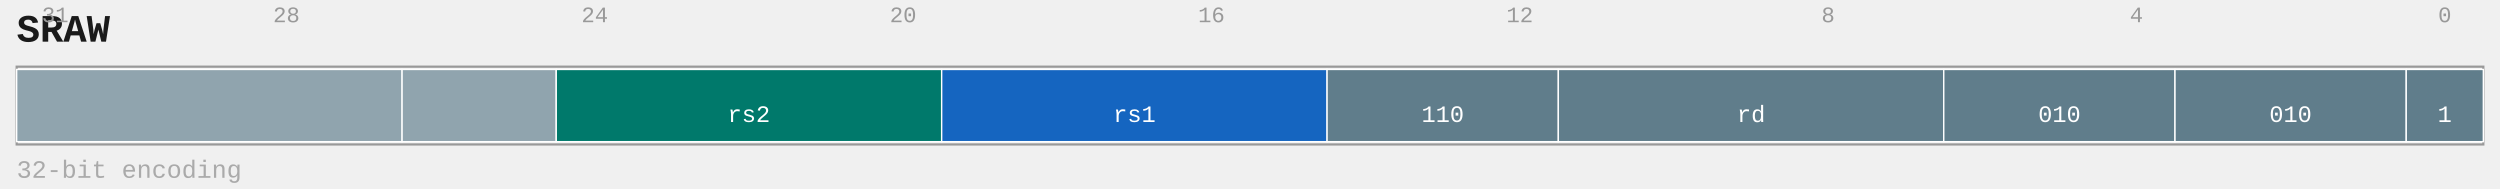
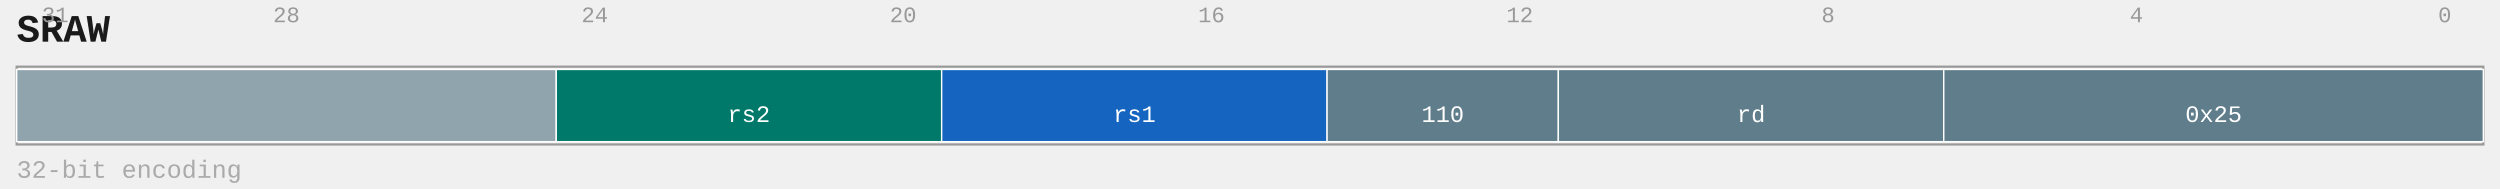
<svg xmlns="http://www.w3.org/2000/svg" viewBox="0 0 900 68" width="900" height="68">
  <defs>
    <style>
      text { font-family: 'Courier New', monospace; }
    </style>
  </defs>
  <text x="6" y="15" font-family="Helvetica Neue,Arial,sans-serif" font-weight="bold" font-size="14" fill="#1a1a1a">SRAW</text>
  <text x="19.88" y="8" text-anchor="middle" font-size="8" fill="#999999">31</text>
  <text x="103.12" y="8" text-anchor="middle" font-size="8" fill="#999999">28</text>
  <text x="214.12" y="8" text-anchor="middle" font-size="8" fill="#999999">24</text>
  <text x="325.12" y="8" text-anchor="middle" font-size="8" fill="#999999">20</text>
  <text x="436.12" y="8" text-anchor="middle" font-size="8" fill="#999999">16</text>
  <text x="547.12" y="8" text-anchor="middle" font-size="8" fill="#999999">12</text>
  <text x="658.12" y="8" text-anchor="middle" font-size="8" fill="#999999">8</text>
  <text x="769.12" y="8" text-anchor="middle" font-size="8" fill="#999999">4</text>
  <text x="880.12" y="8" text-anchor="middle" font-size="8" fill="#999999">0</text>
  <rect x="6" y="24" width="888.00" height="28" fill="none" stroke="#999999" stroke-width="0.8" />
-   <rect x="6.000" y="25" width="138.750" height="26" fill="#90A4AE" stroke="white" stroke-width="0.5" />
-   <rect x="144.750" y="25" width="55.500" height="26" fill="#90A4AE" stroke="white" stroke-width="0.5" />
+   <rect x="6.000" y="25" width="194.250" height="26" fill="#90A4AE" stroke="white" stroke-width="0.5" />
  <rect x="200.250" y="25" width="138.750" height="26" fill="#00796B" stroke="white" stroke-width="0.5" />
  <text x="269.6" y="41.5" text-anchor="middle" dominant-baseline="middle" font-size="8.5" fill="white" pointer-events="none">rs2</text>
  <rect x="339.000" y="25" width="138.750" height="26" fill="#1565C0" stroke="white" stroke-width="0.5" />
  <text x="408.4" y="41.5" text-anchor="middle" dominant-baseline="middle" font-size="8.5" fill="white" pointer-events="none">rs1</text>
  <rect x="477.750" y="25" width="83.250" height="26" fill="#607D8B" stroke="white" stroke-width="0.5" />
  <text x="519.4" y="41.5" text-anchor="middle" dominant-baseline="middle" font-size="8.5" fill="white" pointer-events="none">110</text>
  <rect x="561.000" y="25" width="138.750" height="26" fill="#607D8B" stroke="white" stroke-width="0.5" />
  <text x="630.4" y="41.5" text-anchor="middle" dominant-baseline="middle" font-size="8.5" fill="white" pointer-events="none">rd</text>
-   <rect x="699.750" y="25" width="83.250" height="26" fill="#607D8B" stroke="white" stroke-width="0.5" />
-   <text x="741.4" y="41.5" text-anchor="middle" dominant-baseline="middle" font-size="8.5" fill="white" pointer-events="none">010</text>
-   <rect x="783.000" y="25" width="83.250" height="26" fill="#607D8B" stroke="white" stroke-width="0.5" />
-   <text x="824.6" y="41.5" text-anchor="middle" dominant-baseline="middle" font-size="8.5" fill="white" pointer-events="none">010</text>
-   <rect x="866.250" y="25" width="27.750" height="26" fill="#607D8B" stroke="white" stroke-width="0.5" />
-   <text x="880.1" y="41.5" text-anchor="middle" dominant-baseline="middle" font-size="8.5" fill="white" pointer-events="none">1</text>
+   <rect x="699.750" y="25" width="194.250" height="26" fill="#607D8B" stroke="white" stroke-width="0.5" />
+   <text x="796.9" y="41.5" text-anchor="middle" dominant-baseline="middle" font-size="8.5" fill="white" pointer-events="none">0x25</text>
  <text x="6" y="64" font-size="9" fill="#aaaaaa" font-family="Helvetica Neue,Arial,sans-serif">32-bit encoding</text>
</svg>
